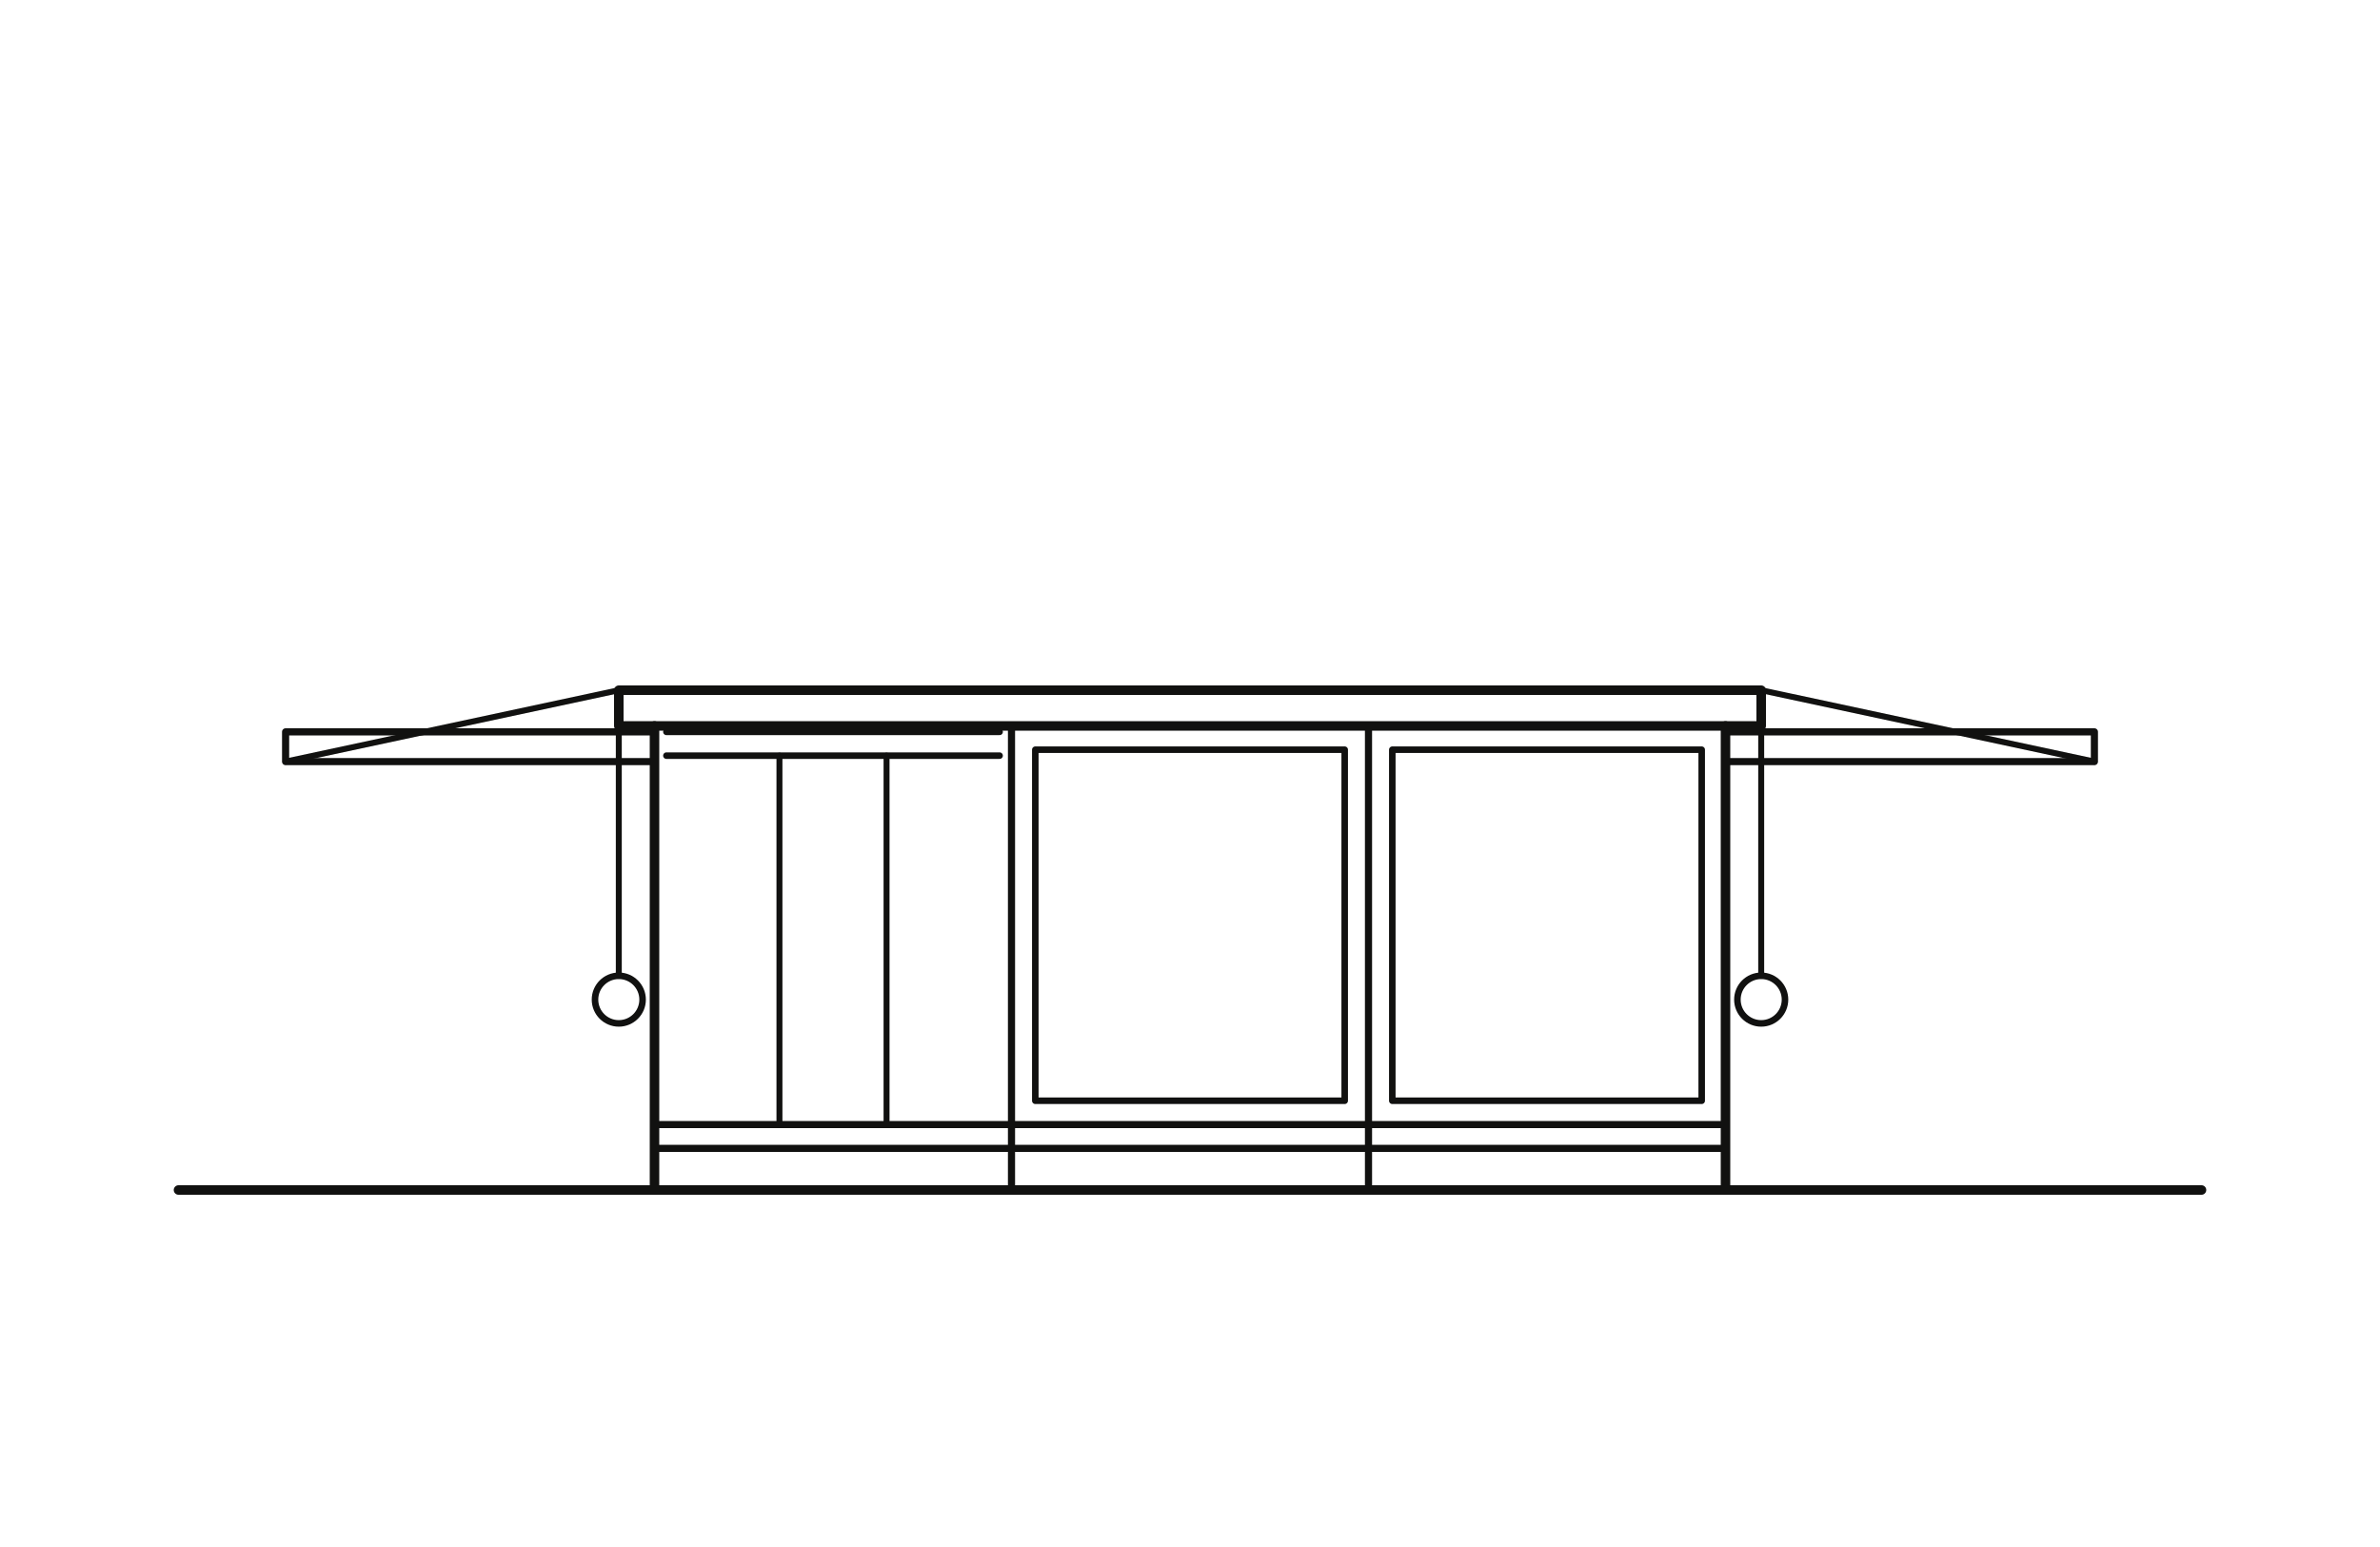
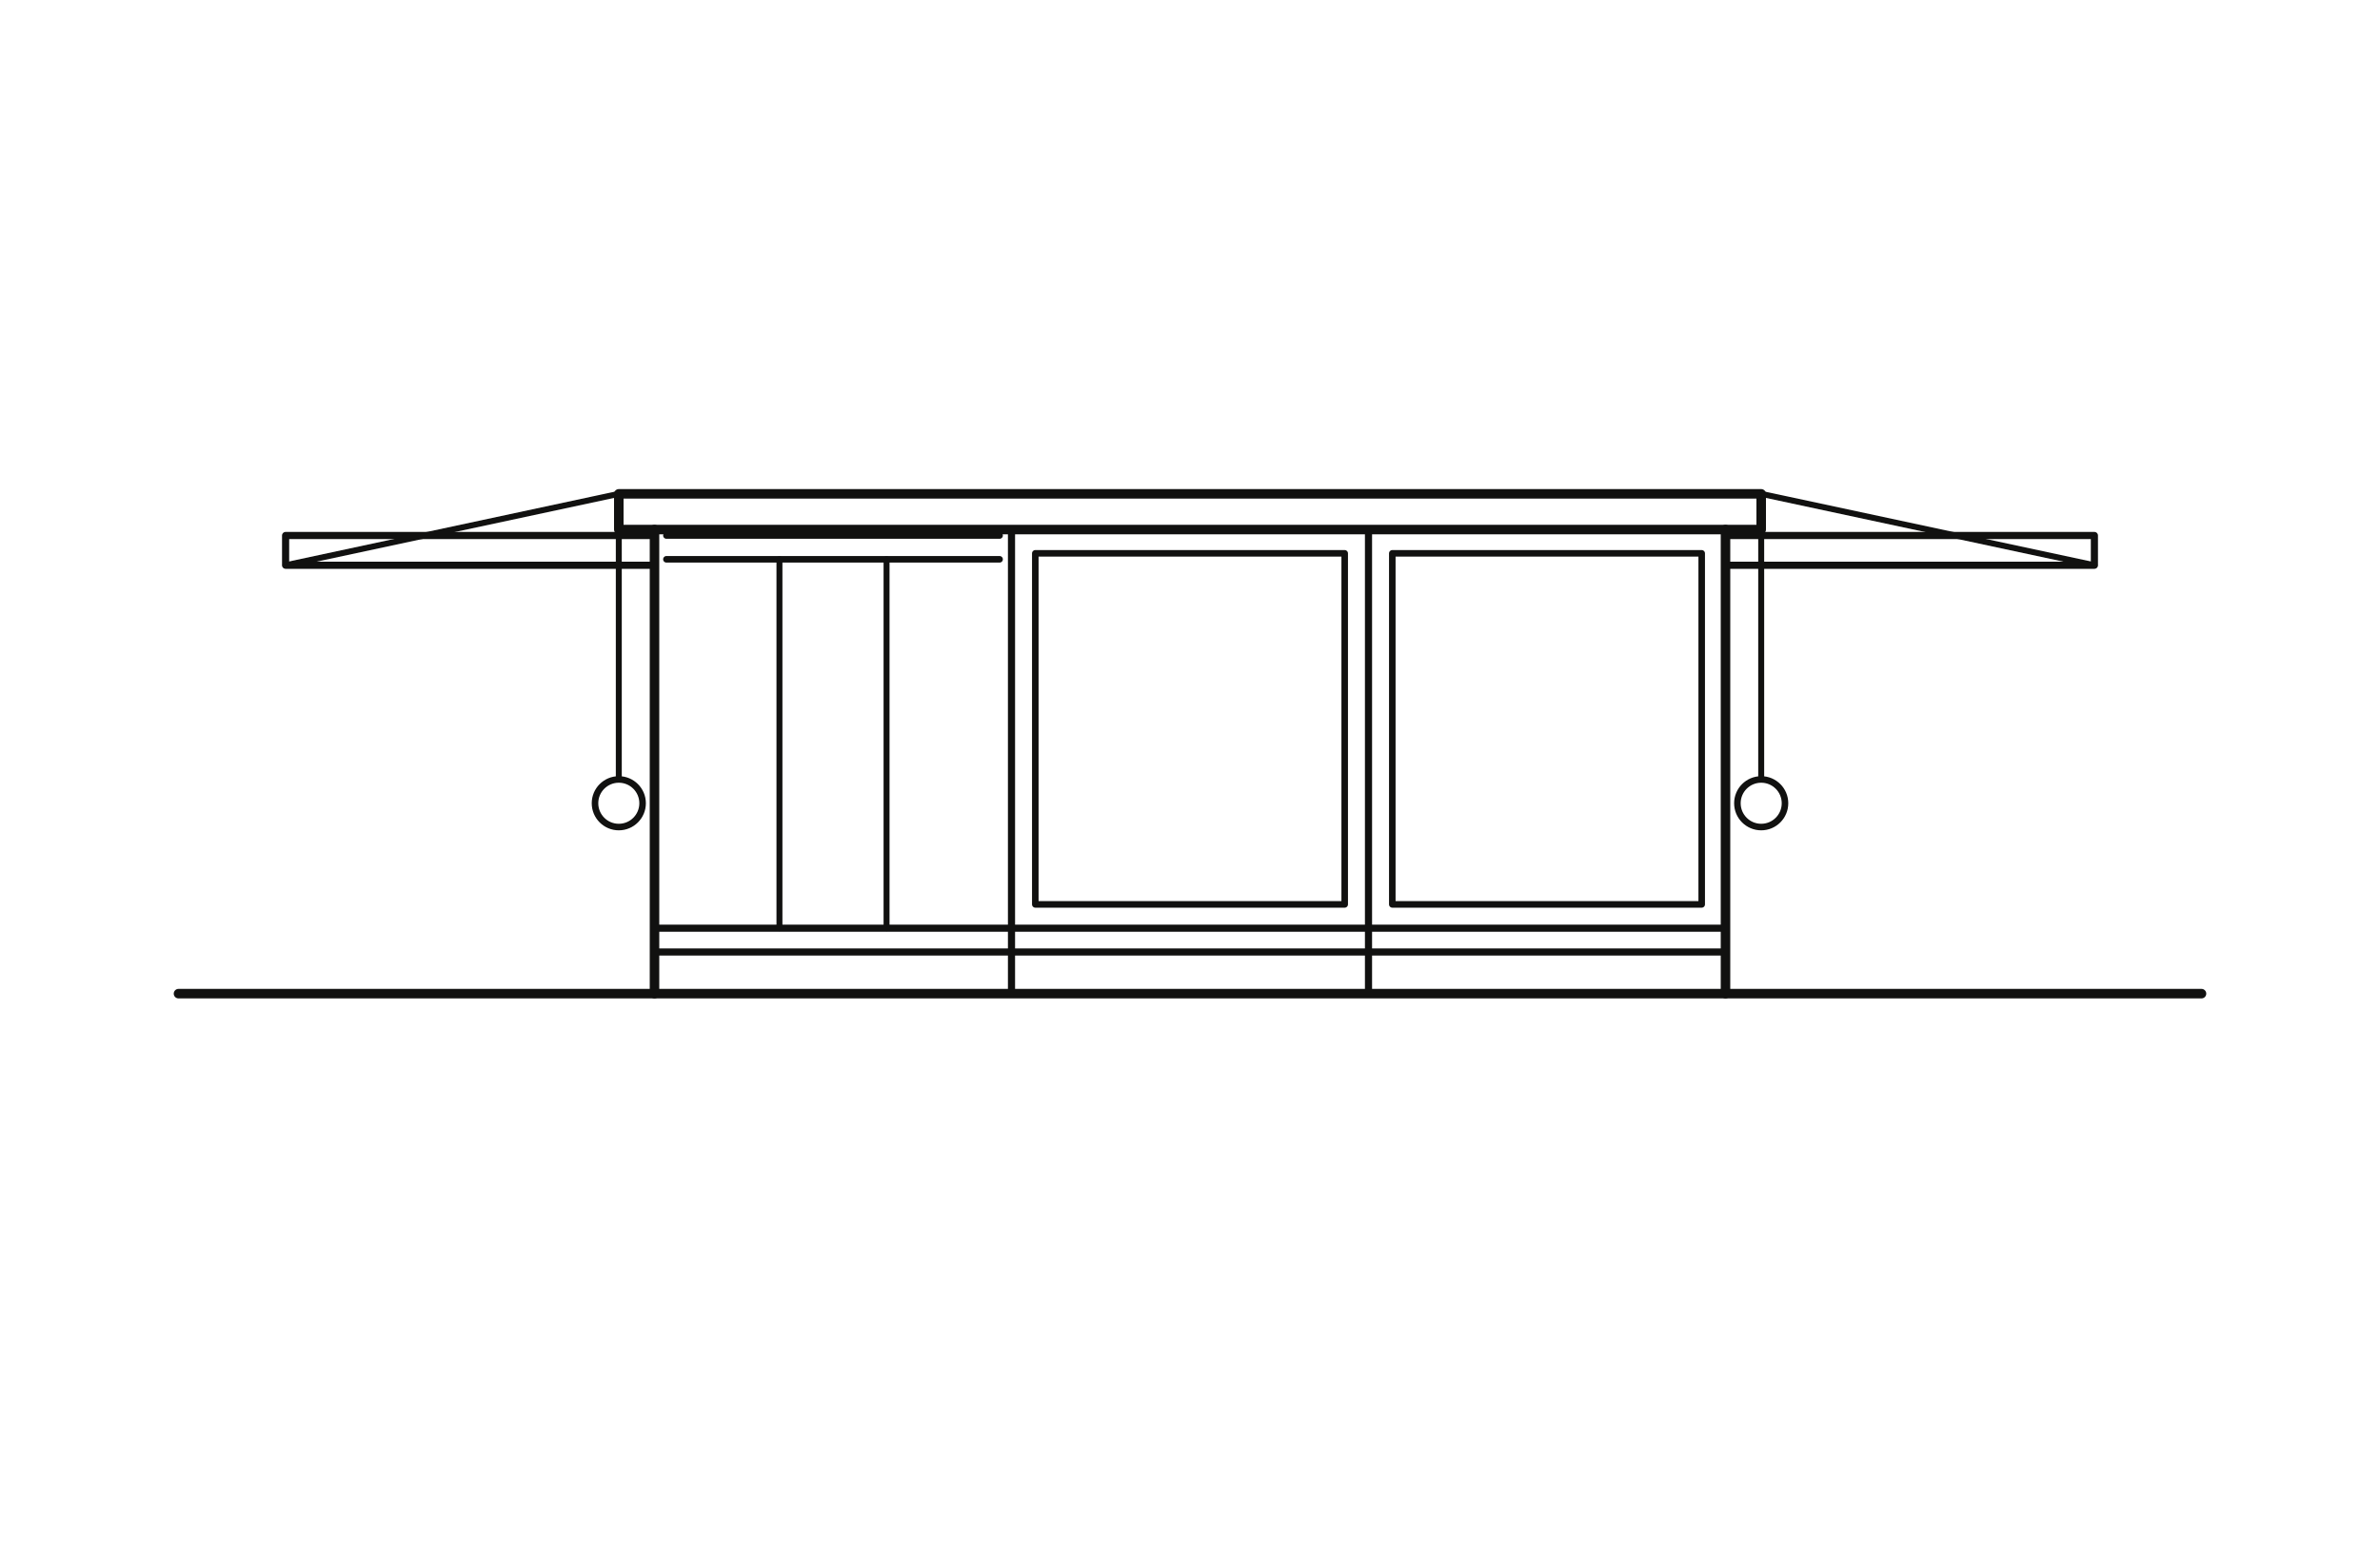
<svg xmlns="http://www.w3.org/2000/svg" viewBox="0 0 400 260" width="400" height="260">
  <rect width="400" height="260" fill="#fff" />
-   <g fill="none" stroke="#111110" stroke-linecap="round" stroke-linejoin="round">
+   <g transform="translate(0.0,-33.0) scale(1.000)" fill="none" stroke="#111110" stroke-linecap="round" stroke-linejoin="round">
    <path d="M30 200 H370" stroke-width="1.6" />
    <path d="M104 116 H296 M104 122 H296 M104 116 V122 M296 116 V122" stroke-width="1.6" />
    <path d="M110 122 V200 M290 122 V200" stroke-width="1.6" />
    <path d="M170 122 V200 M230 122 V200" stroke-width="1.2" />
    <path d="M110 189 H290 M110 193 H290" stroke-width="1.2" />
    <path d="M48 123 H110 M48 128 H110 M48 123 V128" stroke-width="1.2" />
    <path d="M290 123 H352 M290 128 H352 M352 123 V128" stroke-width="1.2" />
    <path d="M48 128 L104 116 M352 128 L296 116" stroke-width="1.0" />
    <path d="M112 123 H168 M112 127 H168" stroke-width="1.1" />
    <path d="M131 127 V189 M149 127 V189" stroke-width="1.0" />
    <path d="M174 126 H226 V185 H174 Z M234 126 H286 V185 H234 Z" stroke-width="1.1" />
    <path d="M104 122 V164 M296 122 V164" stroke-width="1.0" />
    <path d="M100 168 A4 4 0 1 0 108 168 A4 4 0 1 0 100 168 M292 168 A4 4 0 1 0 300 168 A4 4 0 1 0 292 168" stroke-width="1.1" />
  </g>
</svg>
